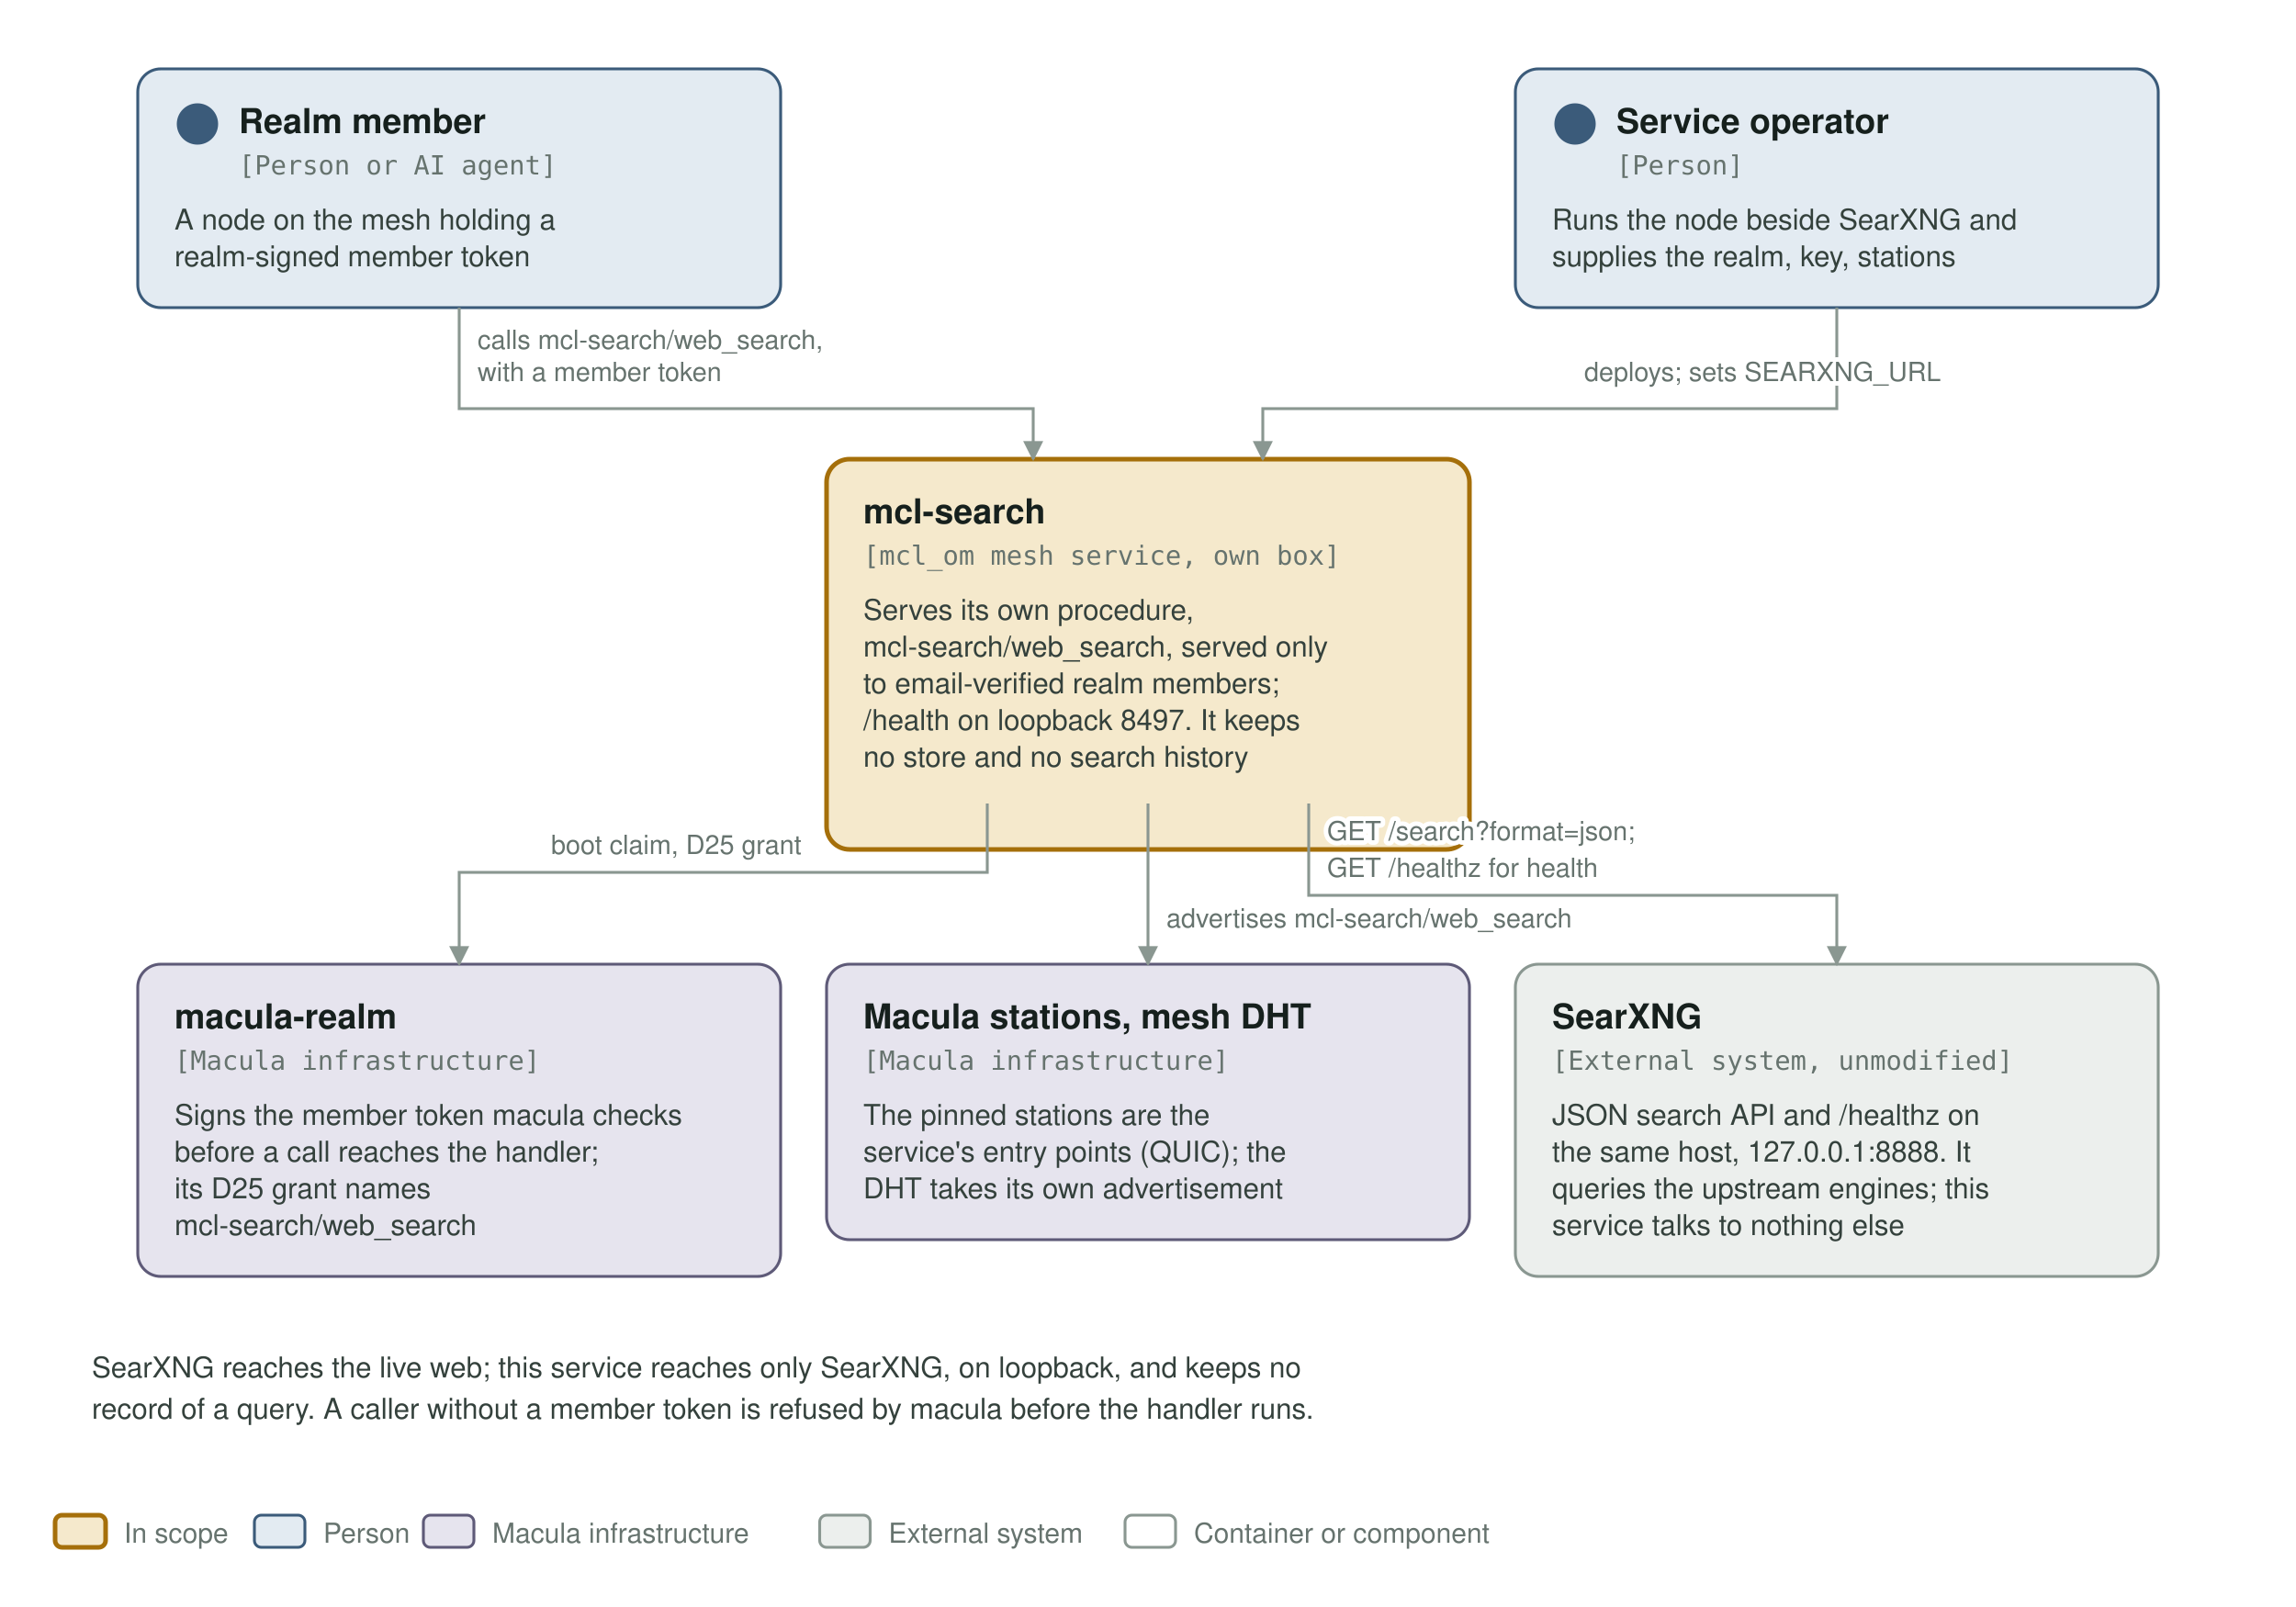
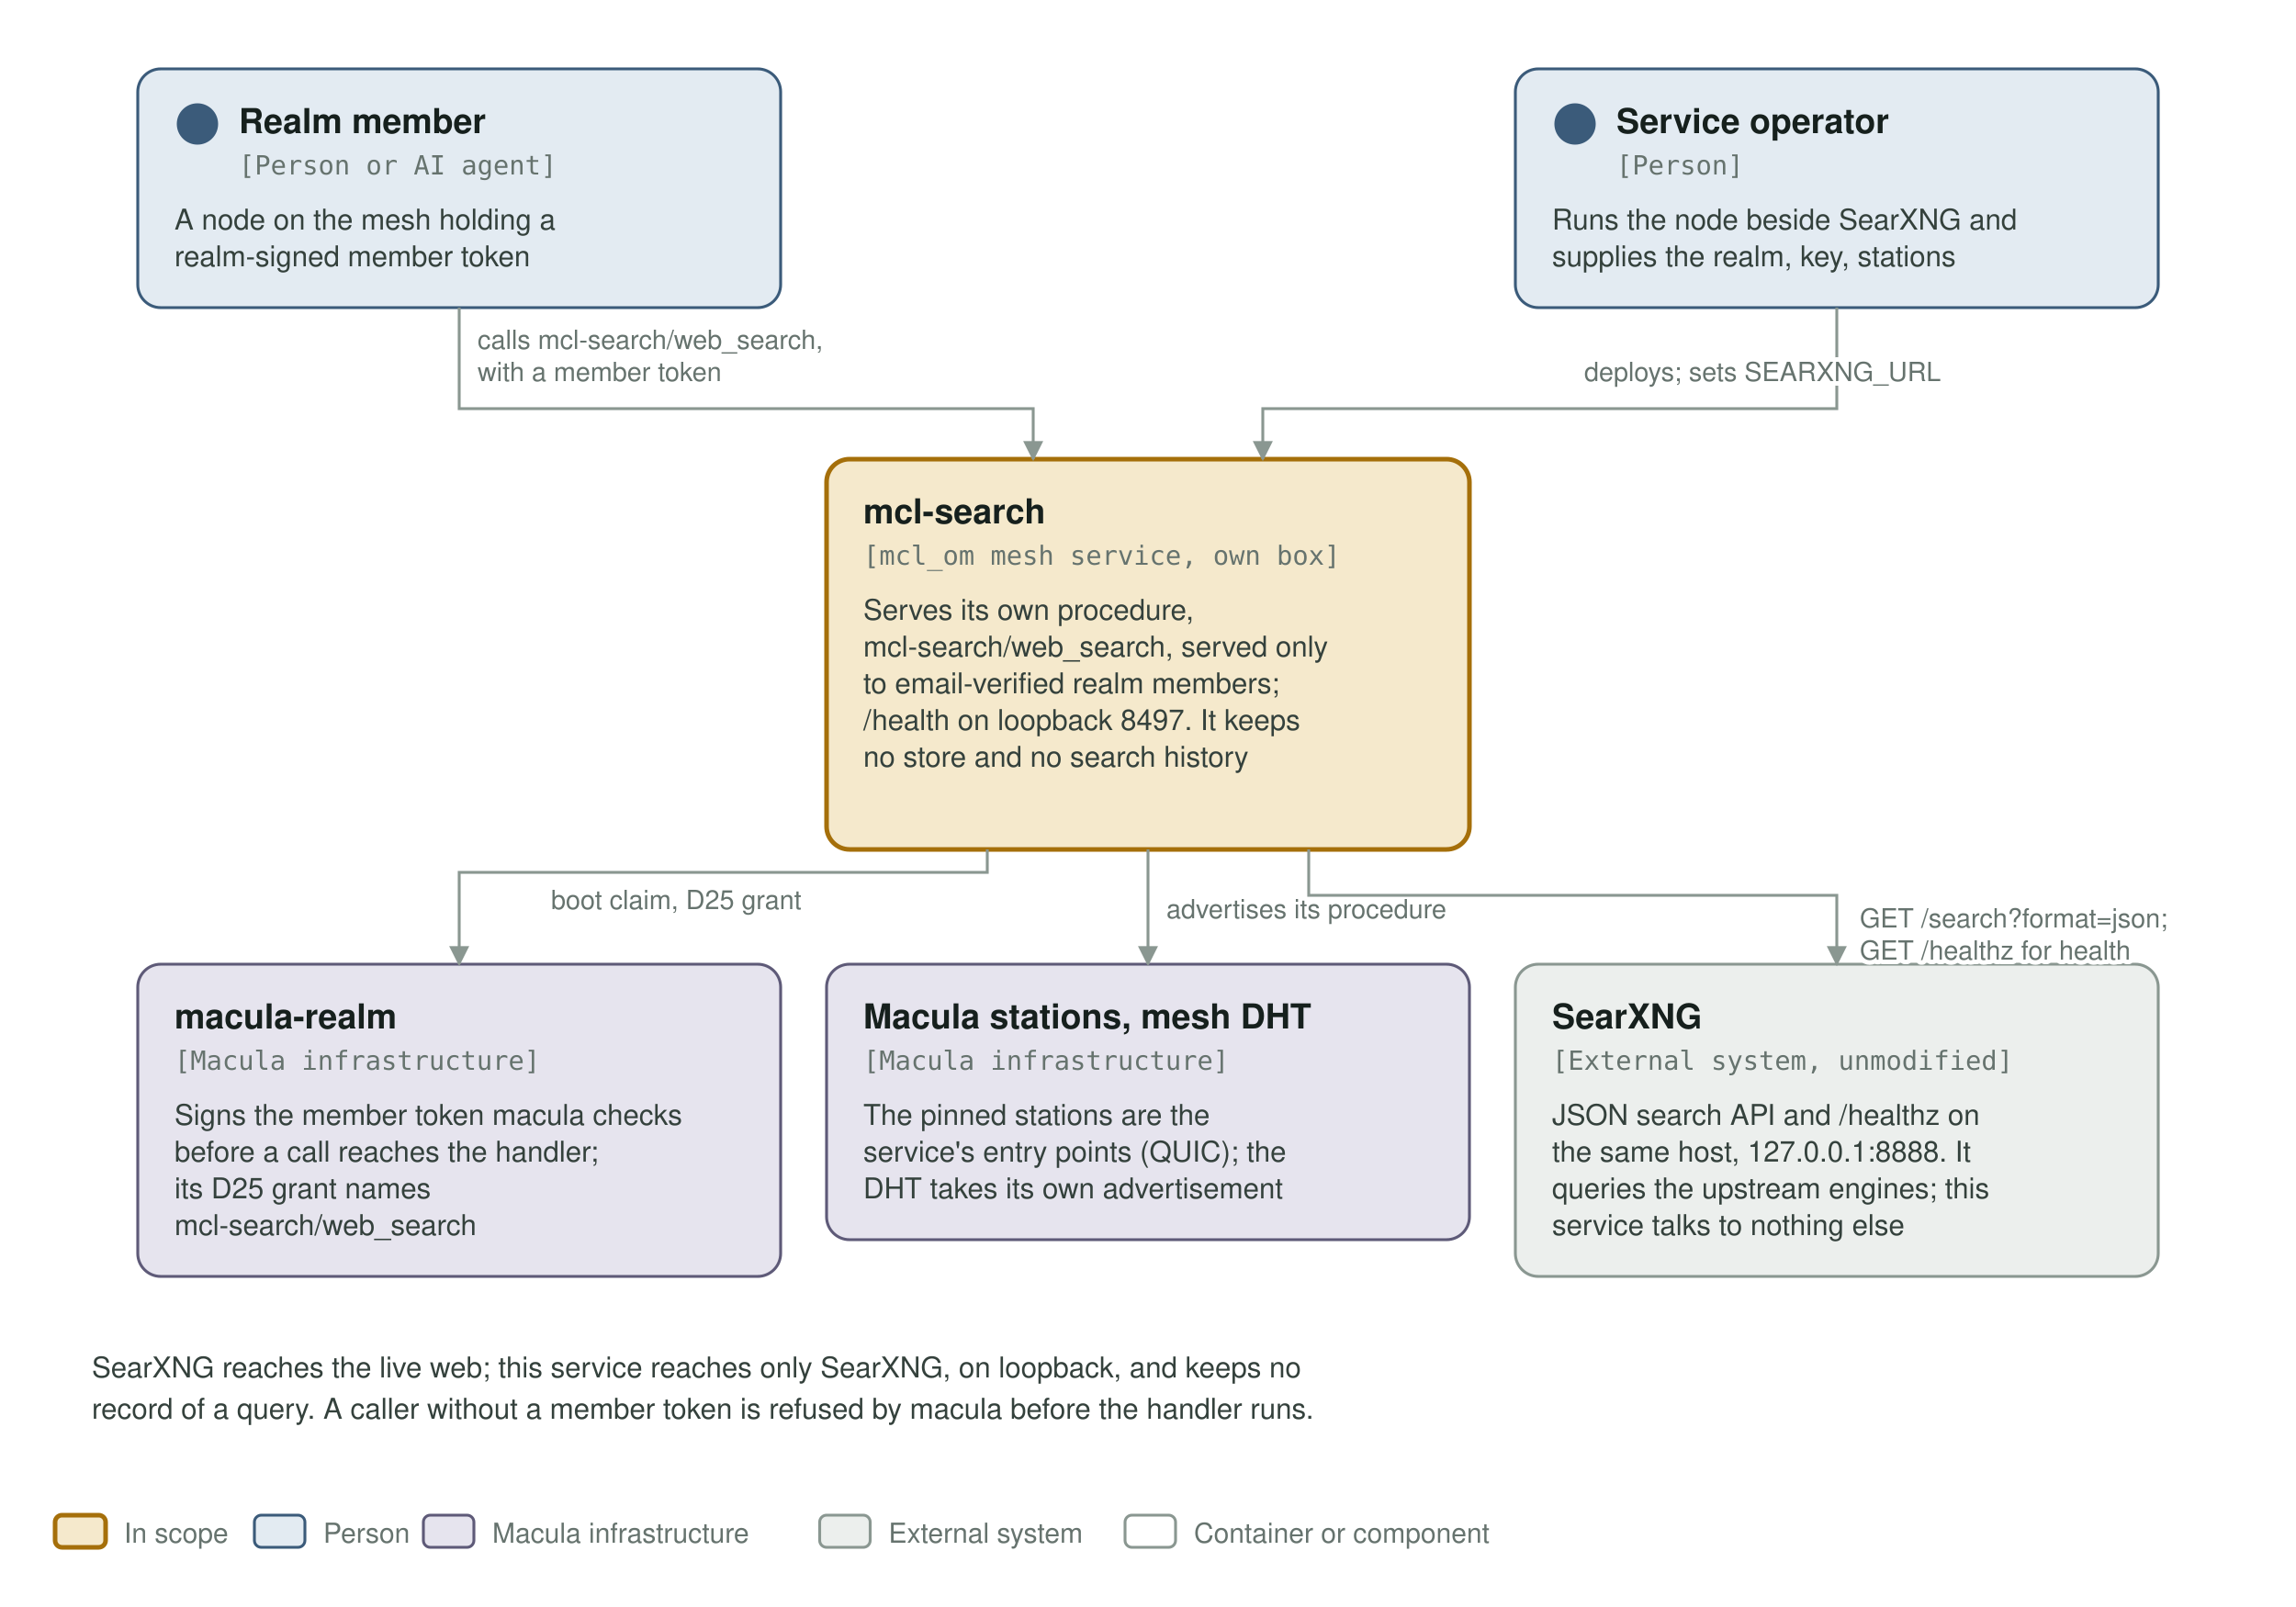
<svg xmlns="http://www.w3.org/2000/svg" viewBox="0 0 1000 700" role="img" aria-label="mcl-search system context">
  <style>
.t-name { font-family: "Atkinson Hyperlegible", "Segoe UI", system-ui, -apple-system, Helvetica, Arial, sans-serif; font-size: 15px; font-weight: 700; }
.t-desc { font-family: "Atkinson Hyperlegible", "Segoe UI", system-ui, -apple-system, Helvetica, Arial, sans-serif; font-size: 12.5px; }
.t-rel { font-family: "Atkinson Hyperlegible", "Segoe UI", system-ui, -apple-system, Helvetica, Arial, sans-serif; font-size: 11.5px; paint-order: stroke; stroke-width: 4px; stroke-linejoin: round; }
.t-code { font-family: "JetBrains Mono", ui-monospace, Menlo, Consolas, monospace; font-size: 13px; font-weight: 600; }
.t-type { font-family: "JetBrains Mono", ui-monospace, Menlo, Consolas, monospace; font-size: 11.5px; }
.t-bound { font-family: "JetBrains Mono", ui-monospace, Menlo, Consolas, monospace; font-size: 12px; font-weight: 600; }
.t-leg { font-family: "Atkinson Hyperlegible", "Segoe UI", system-ui, -apple-system, Helvetica, Arial, sans-serif; font-size: 12px; }
.edge { fill: none; stroke-width: 1.25; }
.edge-later { fill: none; stroke-width: 1.25; stroke-dasharray: 5 4; }
.bg { fill: #FFFFFF; }
.b-sys { fill: #F5E9CC; stroke: #A56F0A; stroke-width: 2; }
.b-per { fill: #E3EBF2; stroke: #3B5B7A; stroke-width: 1.25; }
.b-mac { fill: #E6E4EE; stroke: #5E5A78; stroke-width: 1.25; }
.b-ext { fill: #ECEFED; stroke: #8A9791; stroke-width: 1.25; }
.b-cmp { fill: #FFFFFF; stroke: #8A9791; stroke-width: 1.25; }
.b-later { fill: none; stroke: #8A9791; stroke-width: 1.25; stroke-dasharray: 5 4; }
.bound { fill: none; stroke: #B3BDB8; stroke-width: 1; }
.head { fill: #3B5B7A; }
.t-name, .t-code { fill: #16201D; }
.t-type, .t-bound, .t-leg { fill: #66736E; }
.t-desc { fill: #34413C; }
.t-rel { fill: #66736E; stroke: #FFFFFF; }
.edge, .edge-later { stroke: #8A9791; }
.arrowhead { fill: #8A9791; }
@media (prefers-color-scheme: dark) {
.bg { fill: #171F1C; }
.b-sys { fill: #3A2E13; stroke: #E3AA3C; }
.b-per { fill: #1D2A36; stroke: #8EB4D8; }
.b-mac { fill: #26243A; stroke: #A9A4C8; }
.b-ext { fill: #1C2421; stroke: #7D8B85; }
.b-cmp { fill: #171F1C; stroke: #7D8B85; }
.b-later { stroke: #7D8B85; }
.bound { stroke: #4A5752; }
.head { fill: #8EB4D8; }
.t-name, .t-code { fill: #E6ECE9; }
.t-type, .t-bound, .t-leg { fill: #93A09A; }
.t-desc { fill: #C3CDC8; }
.t-rel { fill: #93A09A; stroke: #171F1C; }
.edge, .edge-later { stroke: #7D8B85; }
.arrowhead { fill: #7D8B85; }
}
</style>
  <defs>
    <marker id="a" viewBox="0 0 10 10" refX="9" refY="5" markerWidth="7" markerHeight="7" orient="auto-start-reverse">
      <path class="arrowhead" d="M0 0L10 5L0 10z" />
    </marker>
  </defs>
  <rect class="bg" x="0" y="0" width="1000" height="700" />
  <rect class="b-per" x="60" y="30" width="280" height="104" rx="10" />
  <circle class="head" cx="86" cy="54" r="9" />
  <text class="t-name" x="104" y="58">Realm member</text>
  <text class="t-type" x="104" y="76">[Person or AI agent]</text>
  <text class="t-desc" x="76" y="100">A node on the mesh holding a</text>
  <text class="t-desc" x="76" y="116">realm-signed member token</text>
  <rect class="b-per" x="660" y="30" width="280" height="104" rx="10" />
  <circle class="head" cx="686" cy="54" r="9" />
  <text class="t-name" x="704" y="58">Service operator</text>
  <text class="t-type" x="704" y="76">[Person]</text>
  <text class="t-desc" x="676" y="100">Runs the node beside SearXNG and</text>
  <text class="t-desc" x="676" y="116">supplies the realm, key, stations</text>
  <rect class="b-sys" x="360" y="200" width="280" height="170" rx="10" />
  <text class="t-name" x="376" y="228">mcl-search</text>
  <text class="t-type" x="376" y="246">[mcl_om mesh service, own box]</text>
  <text class="t-desc" x="376" y="270">Serves its own procedure,</text>
  <text class="t-desc" x="376" y="286">mcl-search/web_search, served only</text>
  <text class="t-desc" x="376" y="302">to email-verified realm members;</text>
  <text class="t-desc" x="376" y="318">/health on loopback 8497. It keeps</text>
  <text class="t-desc" x="376" y="334">no store and no search history</text>
  <rect class="b-mac" x="60" y="420" width="280" height="136" rx="10" />
  <text class="t-name" x="76" y="448">macula-realm</text>
  <text class="t-type" x="76" y="466">[Macula infrastructure]</text>
  <text class="t-desc" x="76" y="490">Signs the member token macula checks</text>
  <text class="t-desc" x="76" y="506">before a call reaches the handler;</text>
  <text class="t-desc" x="76" y="522">its D25 grant names</text>
  <text class="t-desc" x="76" y="538">mcl-search/web_search</text>
  <rect class="b-mac" x="360" y="420" width="280" height="120" rx="10" />
  <text class="t-name" x="376" y="448">Macula stations, mesh DHT</text>
  <text class="t-type" x="376" y="466">[Macula infrastructure]</text>
  <text class="t-desc" x="376" y="490">The pinned stations are the</text>
  <text class="t-desc" x="376" y="506">service's entry points (QUIC); the</text>
  <text class="t-desc" x="376" y="522">DHT takes its own advertisement</text>
  <rect class="b-ext" x="660" y="420" width="280" height="136" rx="10" />
  <text class="t-name" x="676" y="448">SearXNG</text>
  <text class="t-type" x="676" y="466">[External system, unmodified]</text>
  <text class="t-desc" x="676" y="490">JSON search API and /healthz on</text>
  <text class="t-desc" x="676" y="506">the same host, 127.0.0.1:8888. It</text>
  <text class="t-desc" x="676" y="522">queries the upstream engines; this</text>
  <text class="t-desc" x="676" y="538">service talks to nothing else</text>
  <path class="edge" d="M200 134V178H450V200" marker-end="url(#a)" />
  <text class="t-rel" x="208" y="152">calls mcl-search/web_search,</text>
  <text class="t-rel" x="208" y="166">with a member token</text>
  <path class="edge" d="M800 134V178H550V200" marker-end="url(#a)" />
  <text class="t-rel" x="690" y="166">deploys; sets SEARXNG_URL</text>
-   <path class="edge" d="M430 350V380H200V420" marker-end="url(#a)" />
-   <text class="t-rel" x="240" y="372">boot claim, D25 grant</text>
-   <path class="edge" d="M500 350V420" marker-end="url(#a)" />
-   <text class="t-rel" x="508" y="404">advertises mcl-search/web_search</text>
-   <path class="edge" d="M570 350V390H800V420" marker-end="url(#a)" />
-   <text class="t-rel" x="578" y="366">GET /search?format=json;</text>
-   <text class="t-rel" x="578" y="382">GET /healthz for health</text>
+   <path class="edge" d="M430 370V380H200V420" marker-end="url(#a)" />
+   <text class="t-rel" x="240" y="396">boot claim, D25 grant</text>
+   <path class="edge" d="M500 370V420" marker-end="url(#a)" />
+   <text class="t-rel" x="508" y="400">advertises its procedure</text>
+   <path class="edge" d="M570 370V390H800V420" marker-end="url(#a)" />
+   <text class="t-rel" x="810" y="404">GET /search?format=json;</text>
+   <text class="t-rel" x="810" y="418">GET /healthz for health</text>
  <text class="t-desc" x="40" y="600">SearXNG reaches the live web; this service reaches only SearXNG, on loopback, and keeps no</text>
  <text class="t-desc" x="40" y="618">record of a query. A caller without a member token is refused by macula before the handler runs.</text>
  <rect class="b-sys" x="24" y="660" width="22" height="14" rx="3" />
  <text class="t-leg" x="54" y="672">In scope</text>
  <rect class="b-per" x="110.8" y="660" width="22" height="14" rx="3" />
  <text class="t-leg" x="140.8" y="672">Person</text>
  <rect class="b-mac" x="184.4" y="660" width="22" height="14" rx="3" />
  <text class="t-leg" x="214.4" y="672">Macula infrastructure</text>
  <rect class="b-ext" x="357.0" y="660" width="22" height="14" rx="3" />
  <text class="t-leg" x="387.0" y="672">External system</text>
  <rect class="b-cmp" x="490.0" y="660" width="22" height="14" rx="3" />
  <text class="t-leg" x="520.0" y="672">Container or component</text>
</svg>
